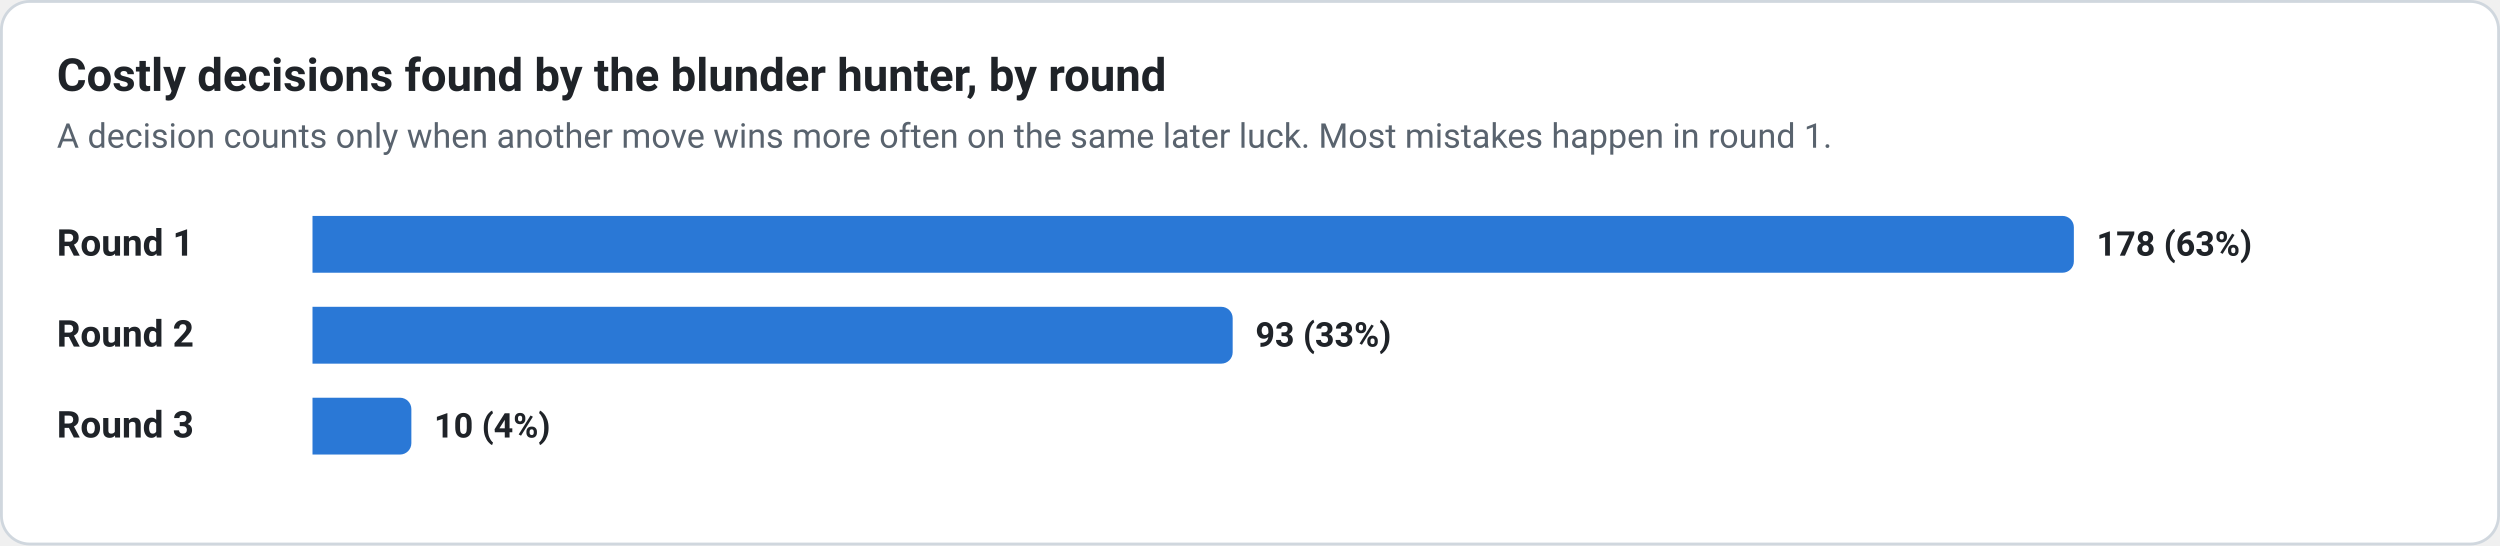
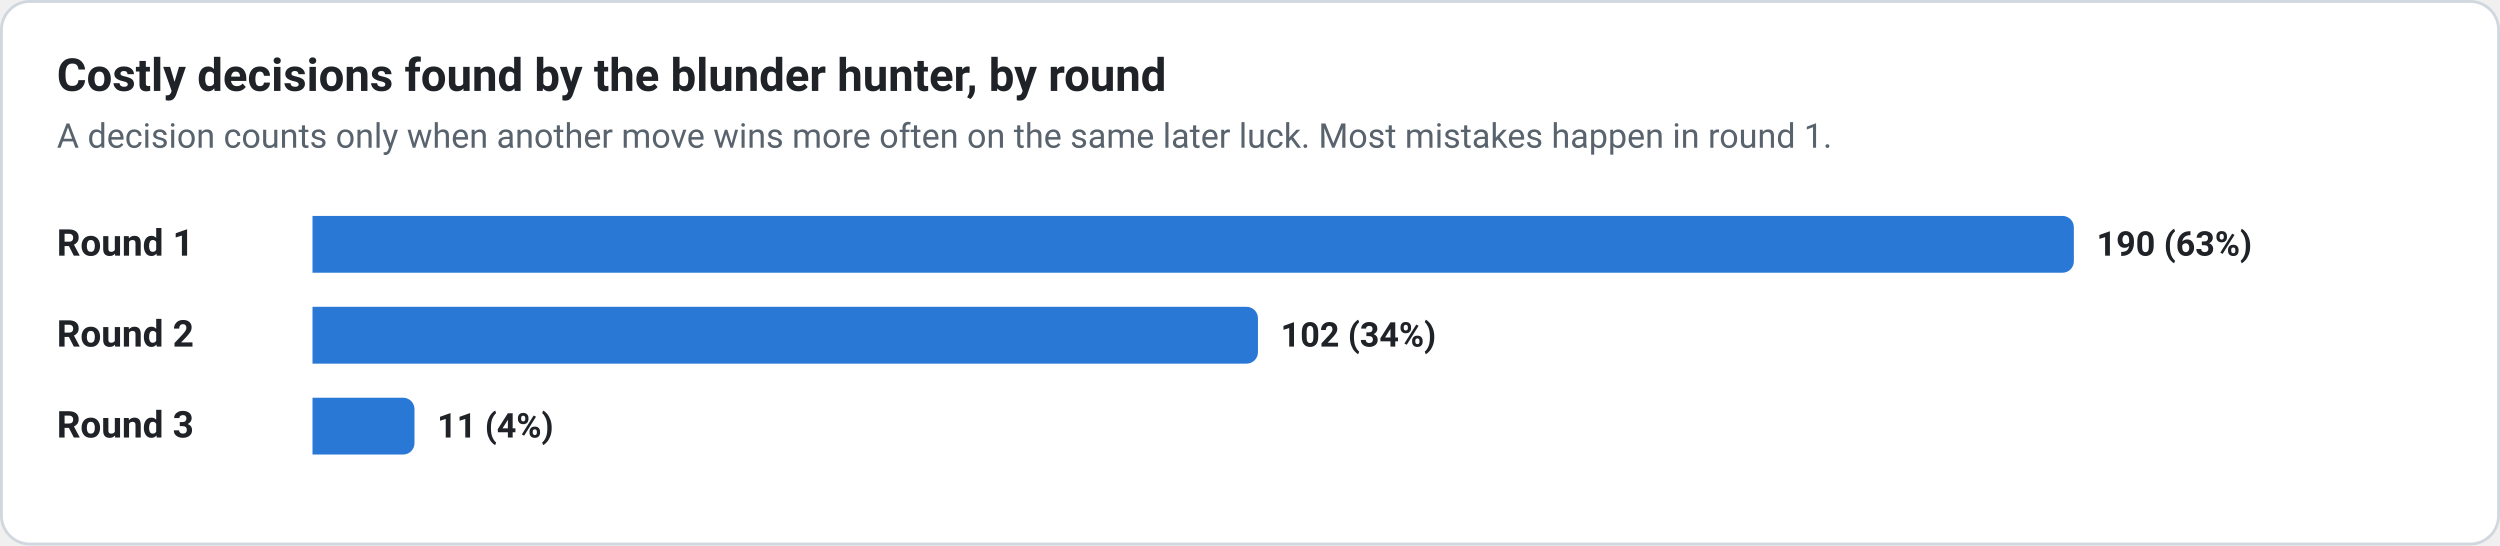
<svg xmlns="http://www.w3.org/2000/svg" width="880" height="192" viewBox="0 0 880 192" font-family="system-ui,-apple-system,'Segoe UI',Roboto,Helvetica,Arial,sans-serif" role="img" aria-label="Costly decisions found by the blunder hunter, by round">
  <rect x="0.5" y="0.5" width="879" height="191" rx="10" fill="#ffffff" stroke="#d0d7de" />
  <text x="20.0" y="32.0" fill="#1f2328" font-size="16" font-weight="600" text-anchor="start">Costly decisions found by the blunder hunter, by round</text>
  <text x="20.0" y="52.0" fill="#59636e" font-size="12" font-weight="400" text-anchor="start">A decision counts only when another move wins more often on the same later luck. Most mistakes happen in round 1.</text>
  <text x="20.0" y="90.0" fill="#1f2328" font-size="13" font-weight="600" text-anchor="start">Round 1</text>
  <path d="M110.0,76.0 H726.0 A4,4 0 0 1 730.0,80.0 V92.0 A4,4 0 0 1 726.0,96.0 H110.0 Z" fill="#2a78d6" />
-   <text x="738.0" y="90.0" fill="#1f2328" font-size="12" font-weight="600" text-anchor="start">178 (63%)</text>
+   <text x="738.0" y="90.0" fill="#1f2328" font-size="12" font-weight="600" text-anchor="start">190 (63%)</text>
  <text x="20.0" y="122.0" fill="#1f2328" font-size="13" font-weight="600" text-anchor="start">Round 2</text>
-   <path d="M110.0,108.0 H429.9 A4,4 0 0 1 433.9,112.0 V124.0 A4,4 0 0 1 429.9,128.0 H110.0 Z" fill="#2a78d6" />
-   <text x="441.9" y="122.0" fill="#1f2328" font-size="12" font-weight="600" text-anchor="start">93 (33%)</text>
+   <path d="M110.0,108.0 H438.8 A4,4 0 0 1 442.8,112.0 V124.0 A4,4 0 0 1 438.8,128.0 H110.0 Z" fill="#2a78d6" />
+   <text x="450.8" y="122.0" fill="#1f2328" font-size="12" font-weight="600" text-anchor="start">102 (34%)</text>
  <text x="20.0" y="154.0" fill="#1f2328" font-size="13" font-weight="600" text-anchor="start">Round 3</text>
-   <path d="M110.0,140.0 H140.8 A4,4 0 0 1 144.8,144.0 V156.0 A4,4 0 0 1 140.8,160.0 H110.0 Z" fill="#2a78d6" />
-   <text x="152.8" y="154.0" fill="#1f2328" font-size="12" font-weight="600" text-anchor="start">10 (4%)</text>
+   <path d="M110.0,140.0 H141.9 A4,4 0 0 1 145.9,144.0 V156.0 A4,4 0 0 1 141.9,160.0 H110.0 Z" fill="#2a78d6" />
+   <text x="153.9" y="154.0" fill="#1f2328" font-size="12" font-weight="600" text-anchor="start">11 (4%)</text>
</svg>
